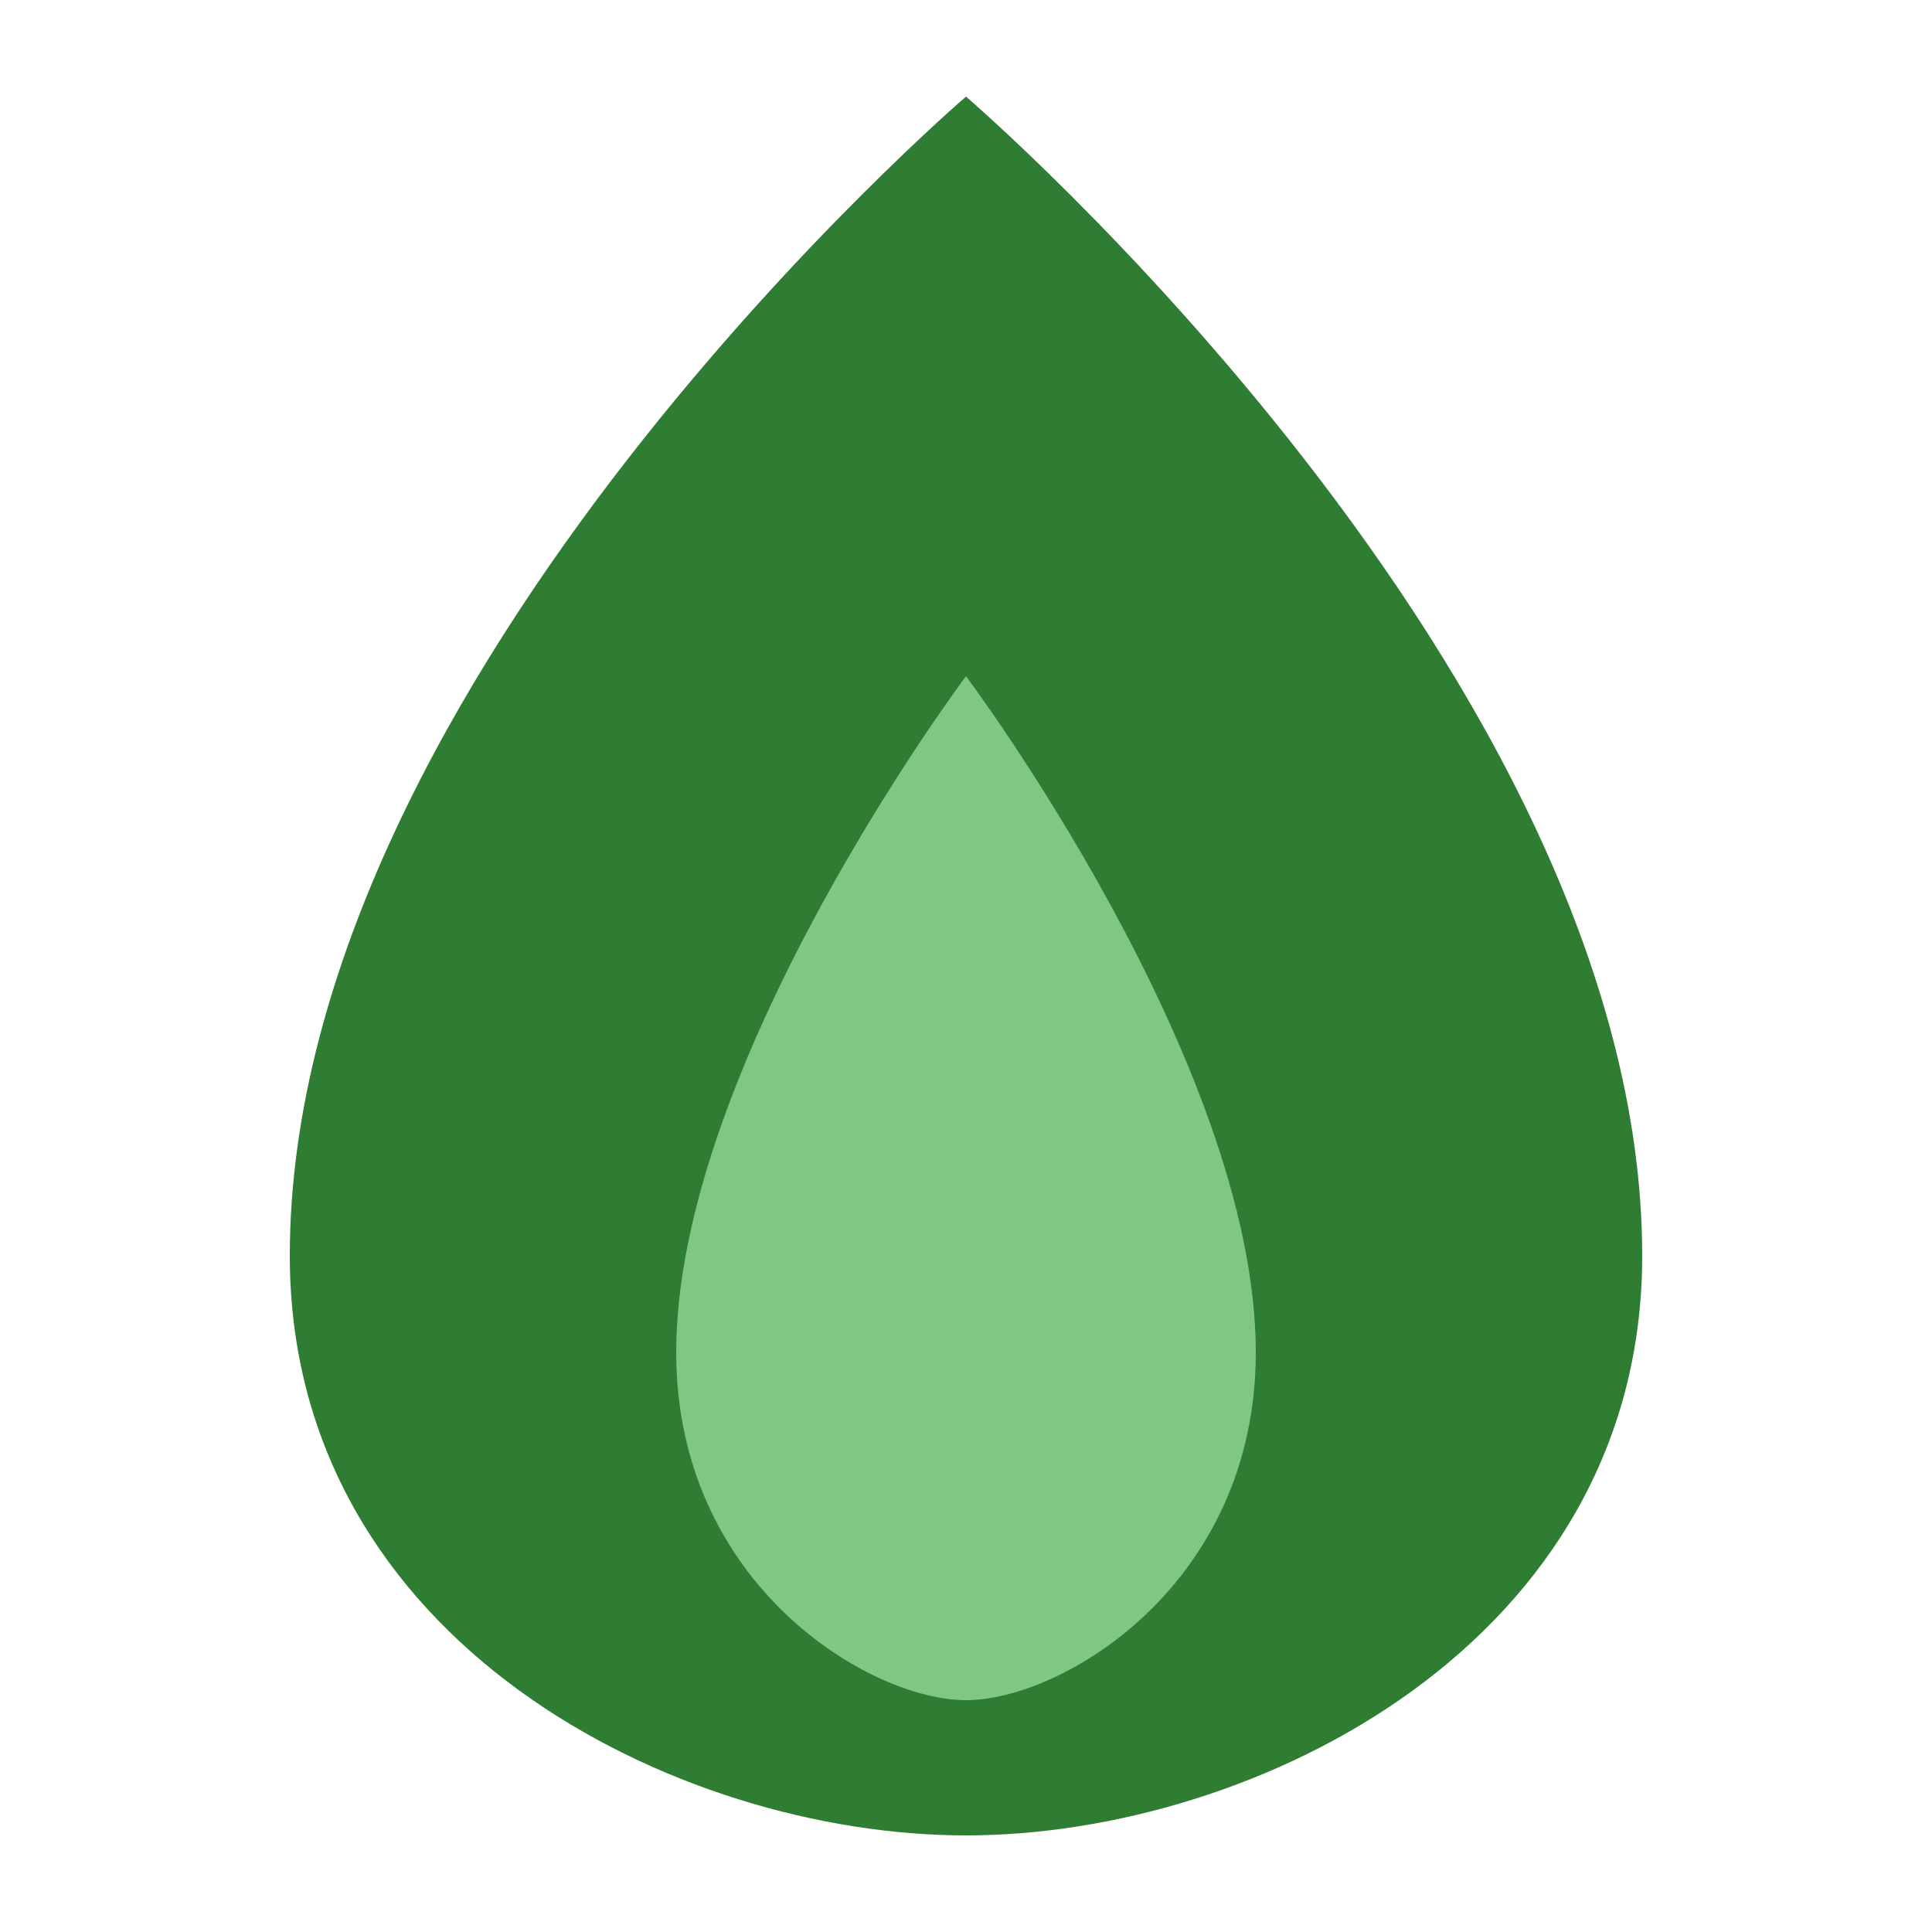
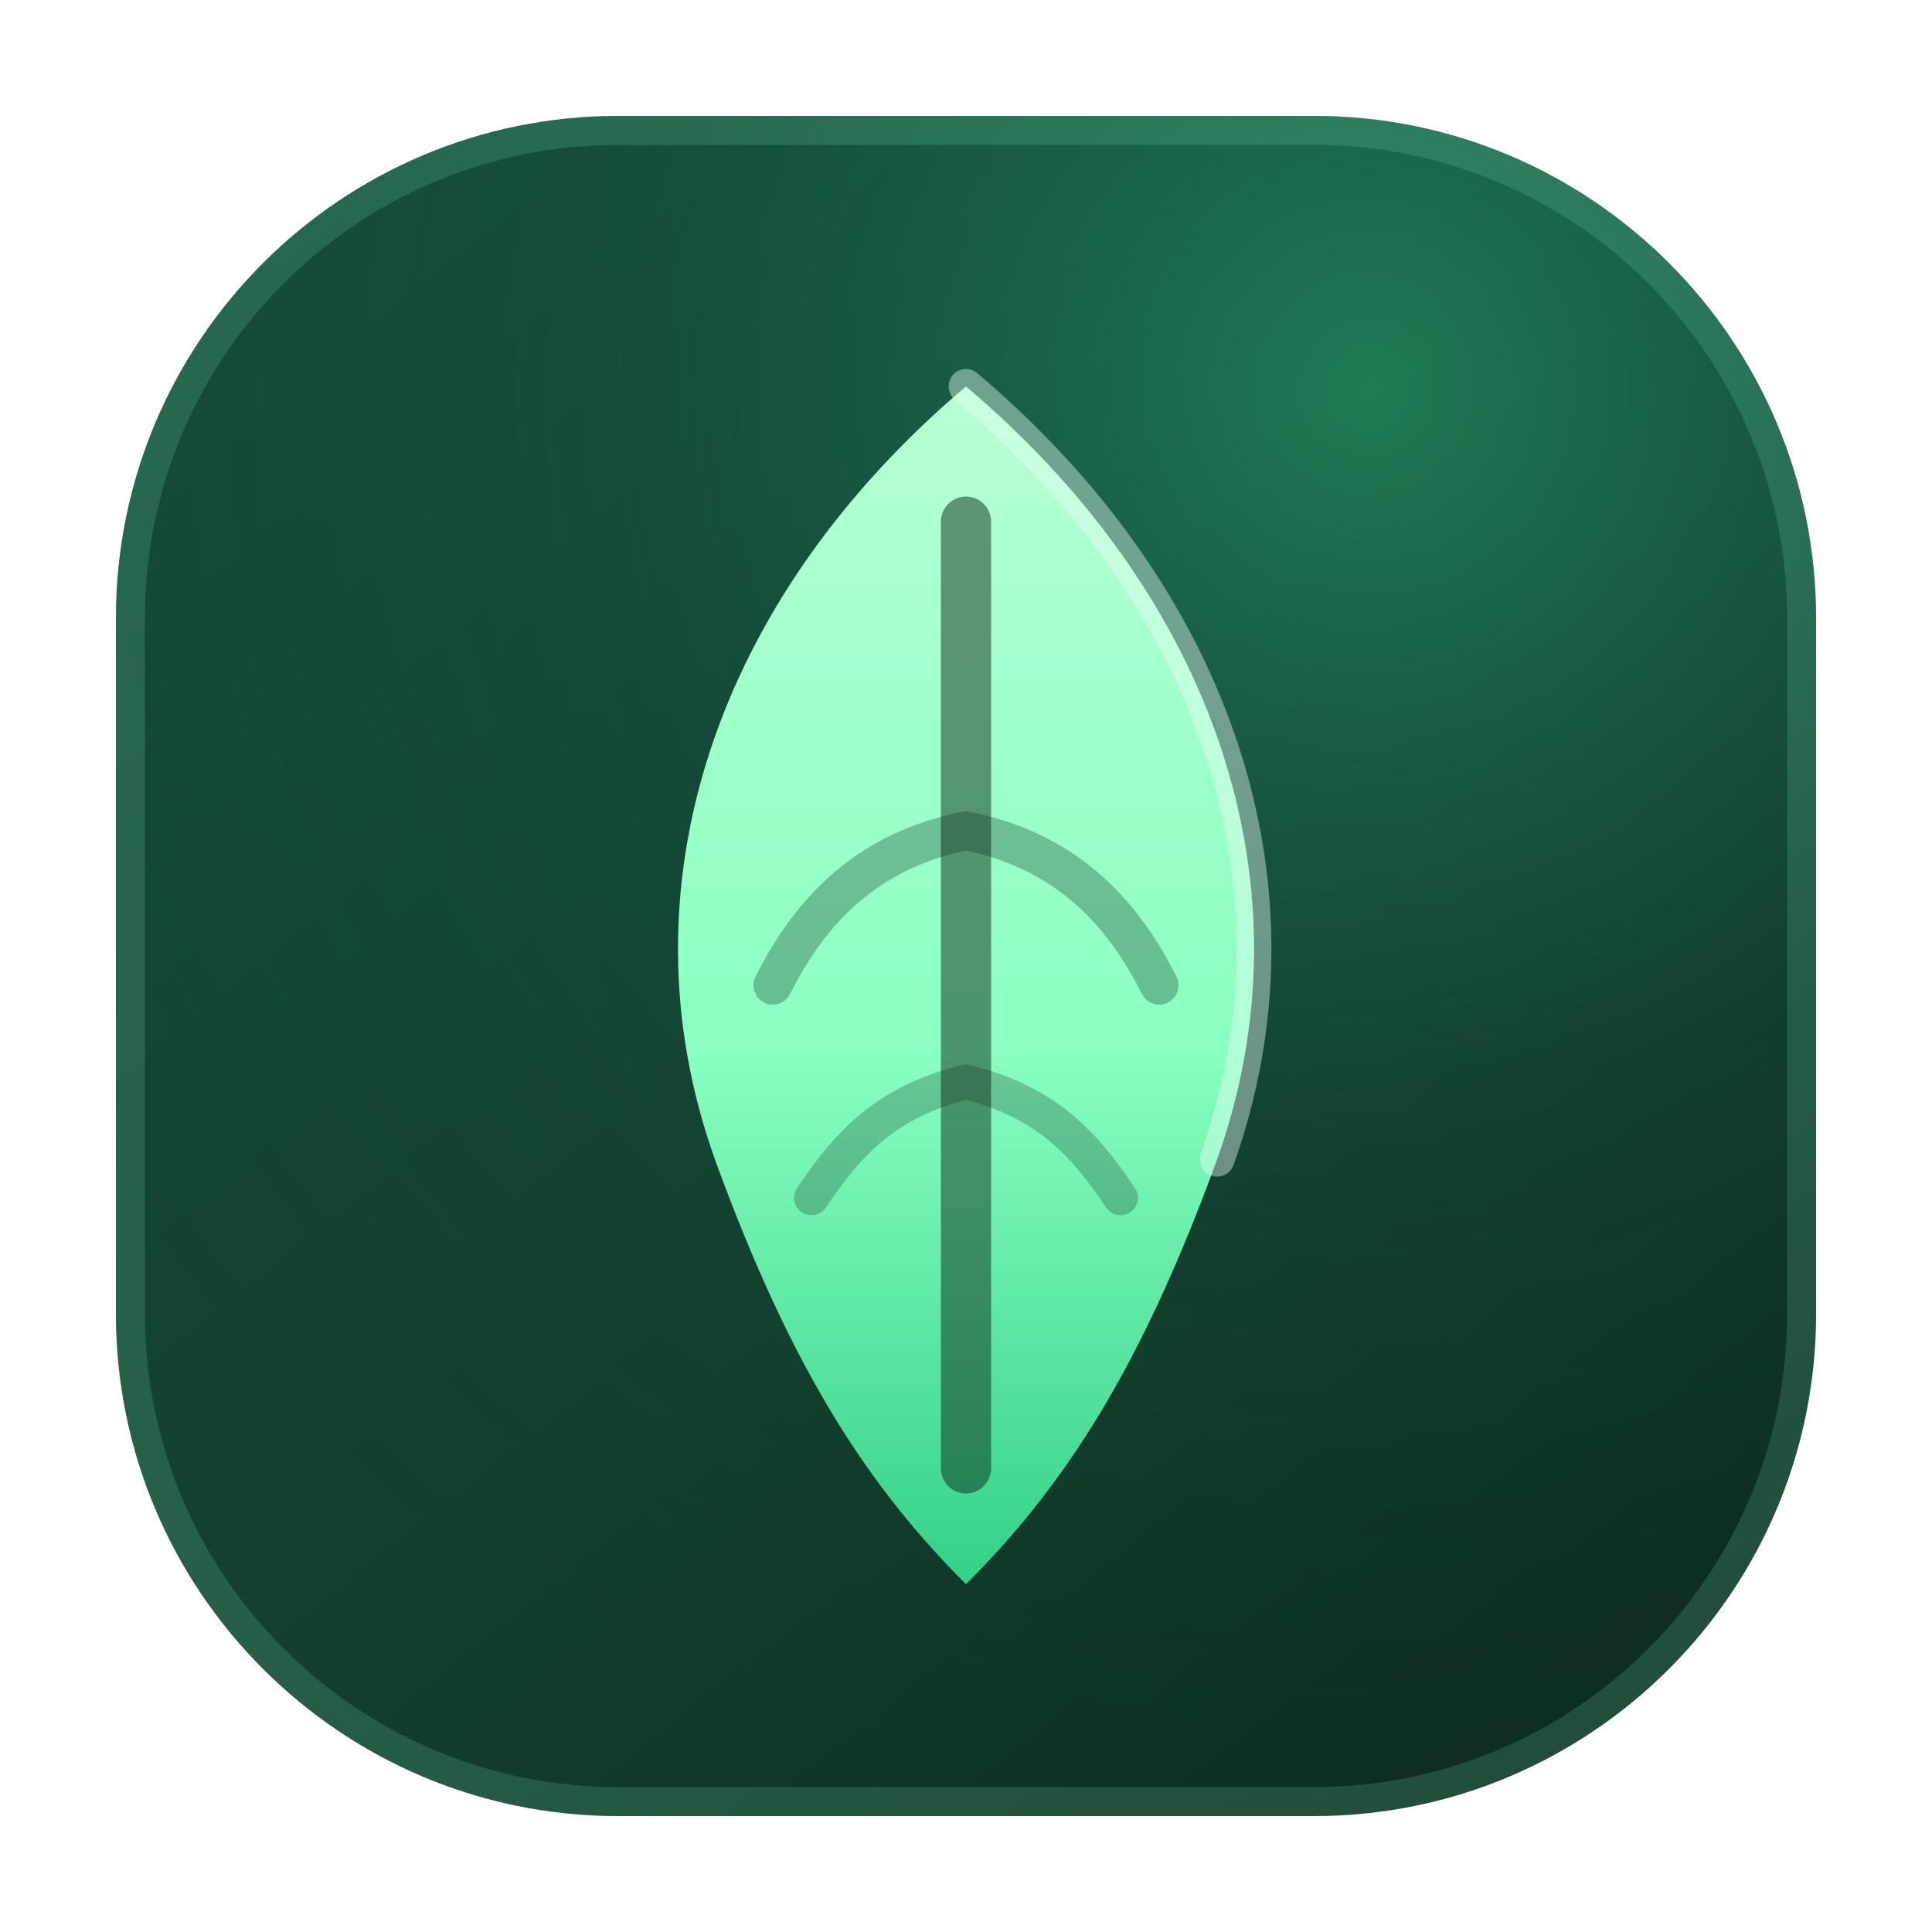
- <svg xmlns="http://www.w3.org/2000/svg" width="200" height="200" viewBox="0 0 100 100" fill="none">
-   <path d="M50 5C50 5 85 35 85 65C85 85 65 95 50 95C35 95 15 85 15 65C15 35 50 5 50 5Z" fill="#2E7D32" />
-   <path d="M50 35C50 35 65 55 65 70C65 82 55 88 50 88C45 88 35 82 35 70C35 55 50 35 50 35Z" fill="#81C784" />
+ <svg xmlns="http://www.w3.org/2000/svg" width="100" height="100" viewBox="0 0 100 100" fill="none" role="img" aria-label="Glyiv">
+   <defs>
+     <linearGradient id="glyivTile" x1="18" y1="8" x2="86" y2="94" gradientUnits="userSpaceOnUse">
+       <stop offset="0" stop-color="#134C38" />
+       <stop offset="0.55" stop-color="#12402D" />
+       <stop offset="1" stop-color="#0C2A1D" />
+     </linearGradient>
+     <radialGradient id="glyivGlow" cx="0.74" cy="0.16" r="0.9" gradientUnits="objectBoundingBox">
+       <stop offset="0" stop-color="#33D188" stop-opacity="0.4" />
+       <stop offset="0.5" stop-color="#1F7A6B" stop-opacity="0.1" />
+       <stop offset="1" stop-color="#0C2A1D" stop-opacity="0" />
+     </radialGradient>
+     <linearGradient id="glyivLeaf" x1="50" y1="20" x2="50" y2="82" gradientUnits="userSpaceOnUse">
+       <stop offset="0" stop-color="#B6FFD4" />
+       <stop offset="0.55" stop-color="#8AFFC1" />
+       <stop offset="1" stop-color="#33D188" />
+     </linearGradient>
+   </defs>
+   <rect x="6" y="6" width="88" height="88" rx="26" fill="url(#glyivTile)" />
+   <rect x="6" y="6" width="88" height="88" rx="26" fill="url(#glyivGlow)" />
+   <rect x="6.75" y="6.75" width="86.5" height="86.5" rx="25.25" stroke="#8AFFC1" stroke-opacity="0.16" stroke-width="1.5" />
+   <path d="M50 20 C63 31 68 46 63 60 C59 71 55 77 50 82 C45 77 41 71 37 60 C32 46 37 31 50 20 Z" fill="url(#glyivLeaf)" />
+   <path d="M50 27 L50 76" stroke="#0C2A1D" stroke-opacity="0.5" stroke-width="2.6" stroke-linecap="round" />
+   <path d="M50 43 C55 44 58 47 60 51 M50 43 C45 44 42 47 40 51" stroke="#0C2A1D" stroke-opacity="0.3" stroke-width="2" stroke-linecap="round" fill="none" />
+   <path d="M50 56 C54 57 56 59 58 62 M50 56 C46 57 44 59 42 62" stroke="#0C2A1D" stroke-opacity="0.26" stroke-width="1.8" stroke-linecap="round" fill="none" />
+   <path d="M50 20 C63 31 68 46 63 60" stroke="#EAFFF5" stroke-opacity="0.42" stroke-width="1.8" stroke-linecap="round" fill="none" />
</svg>
